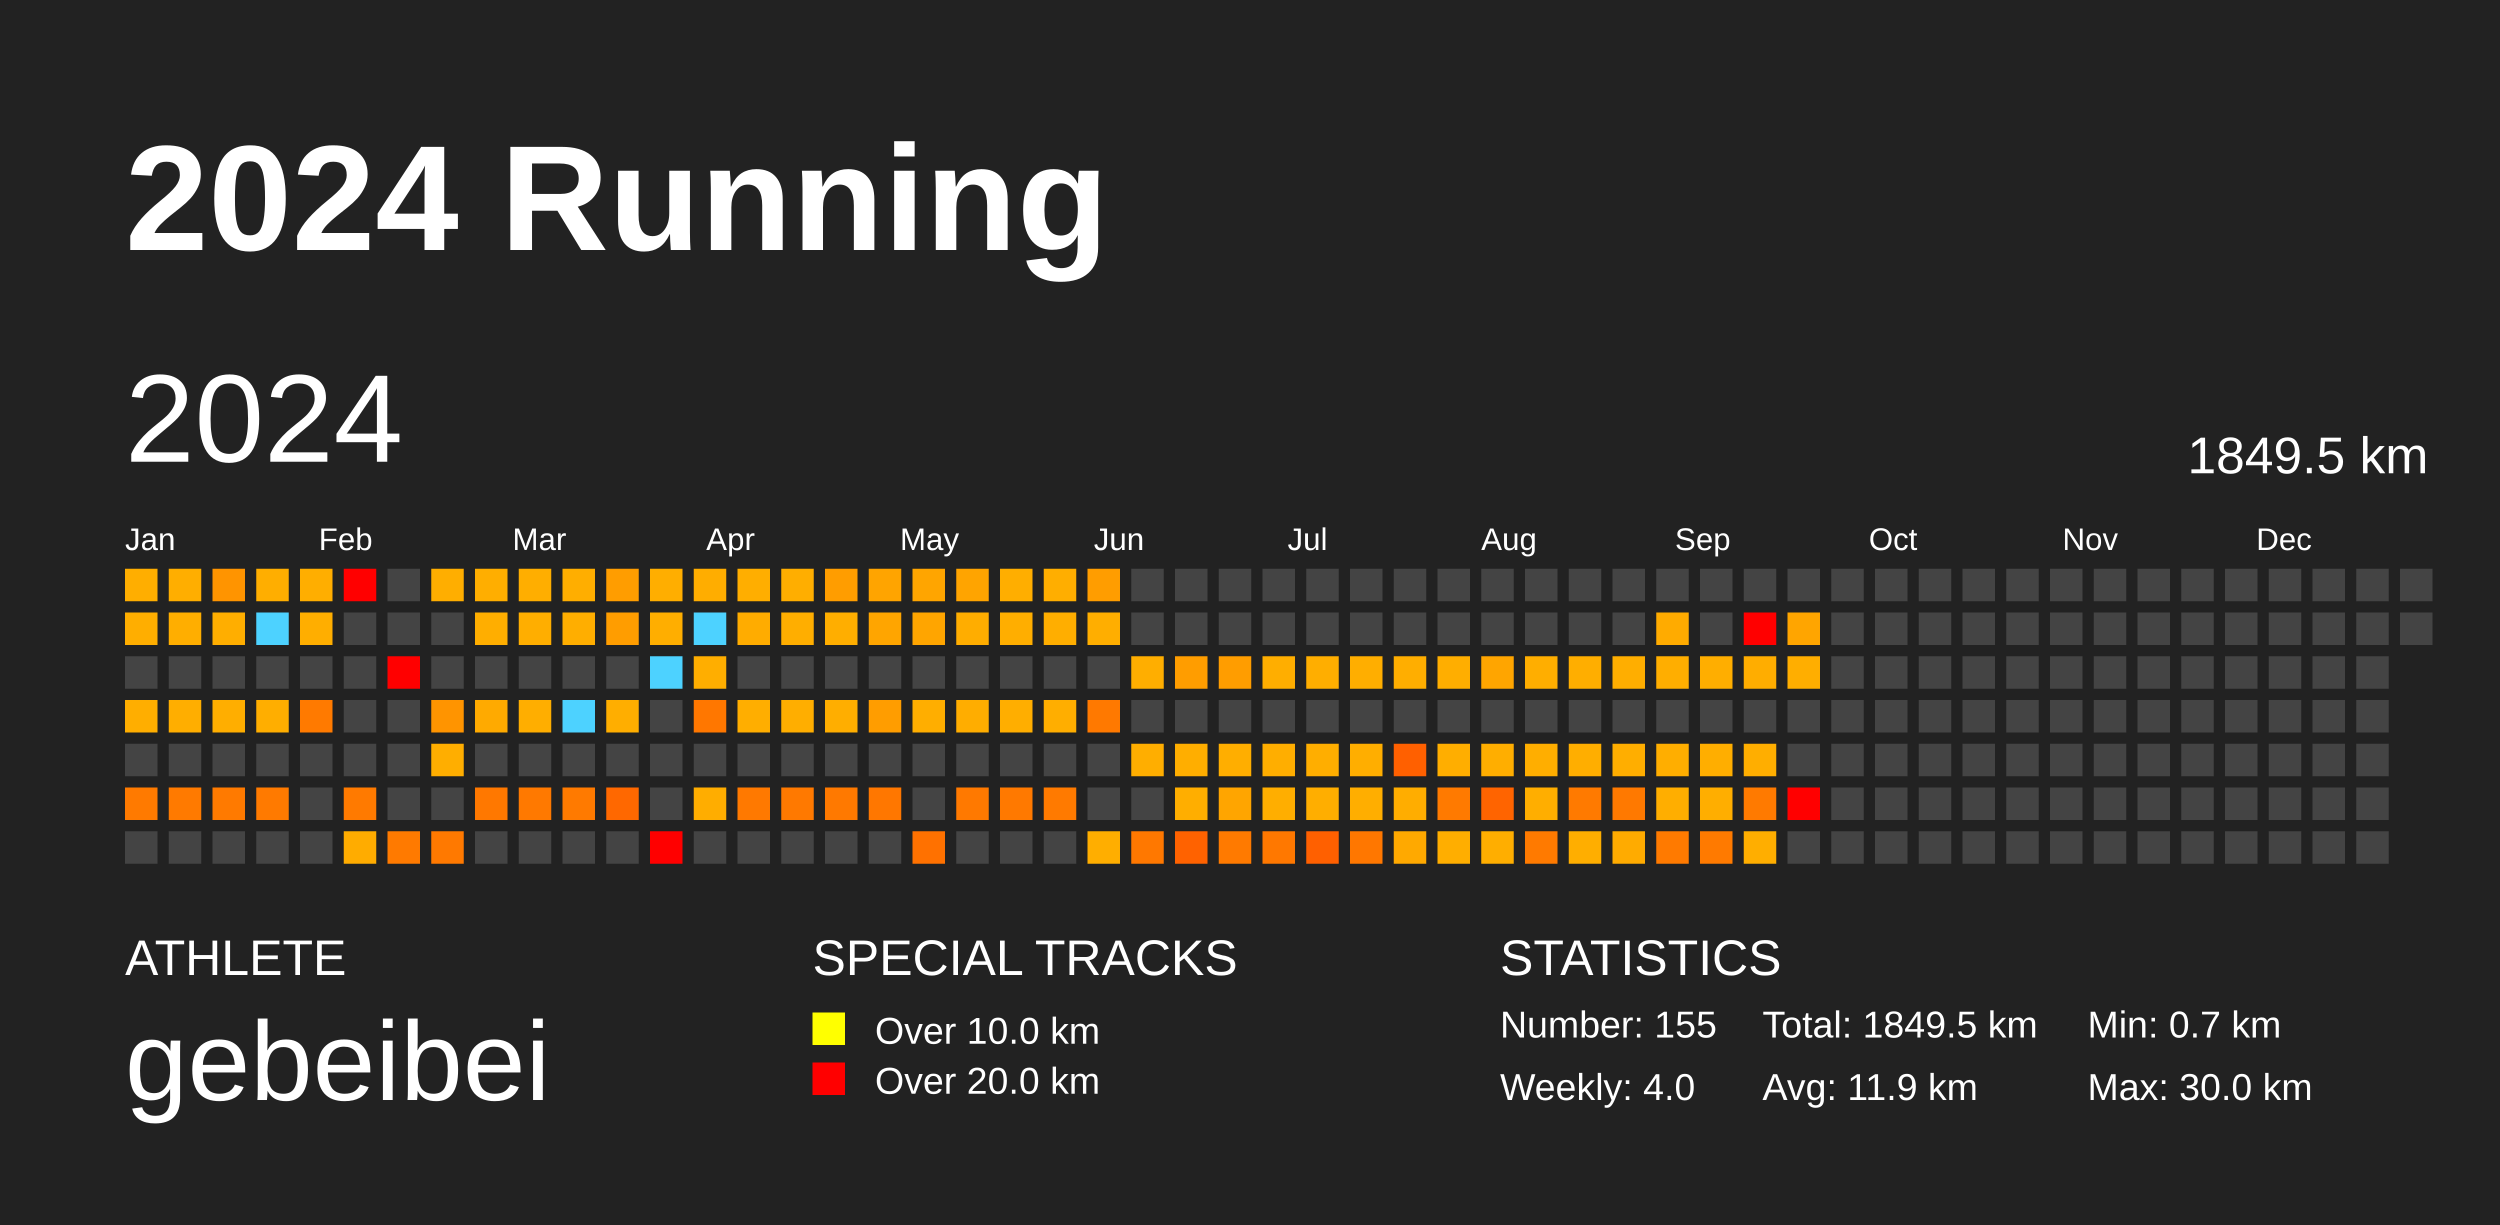
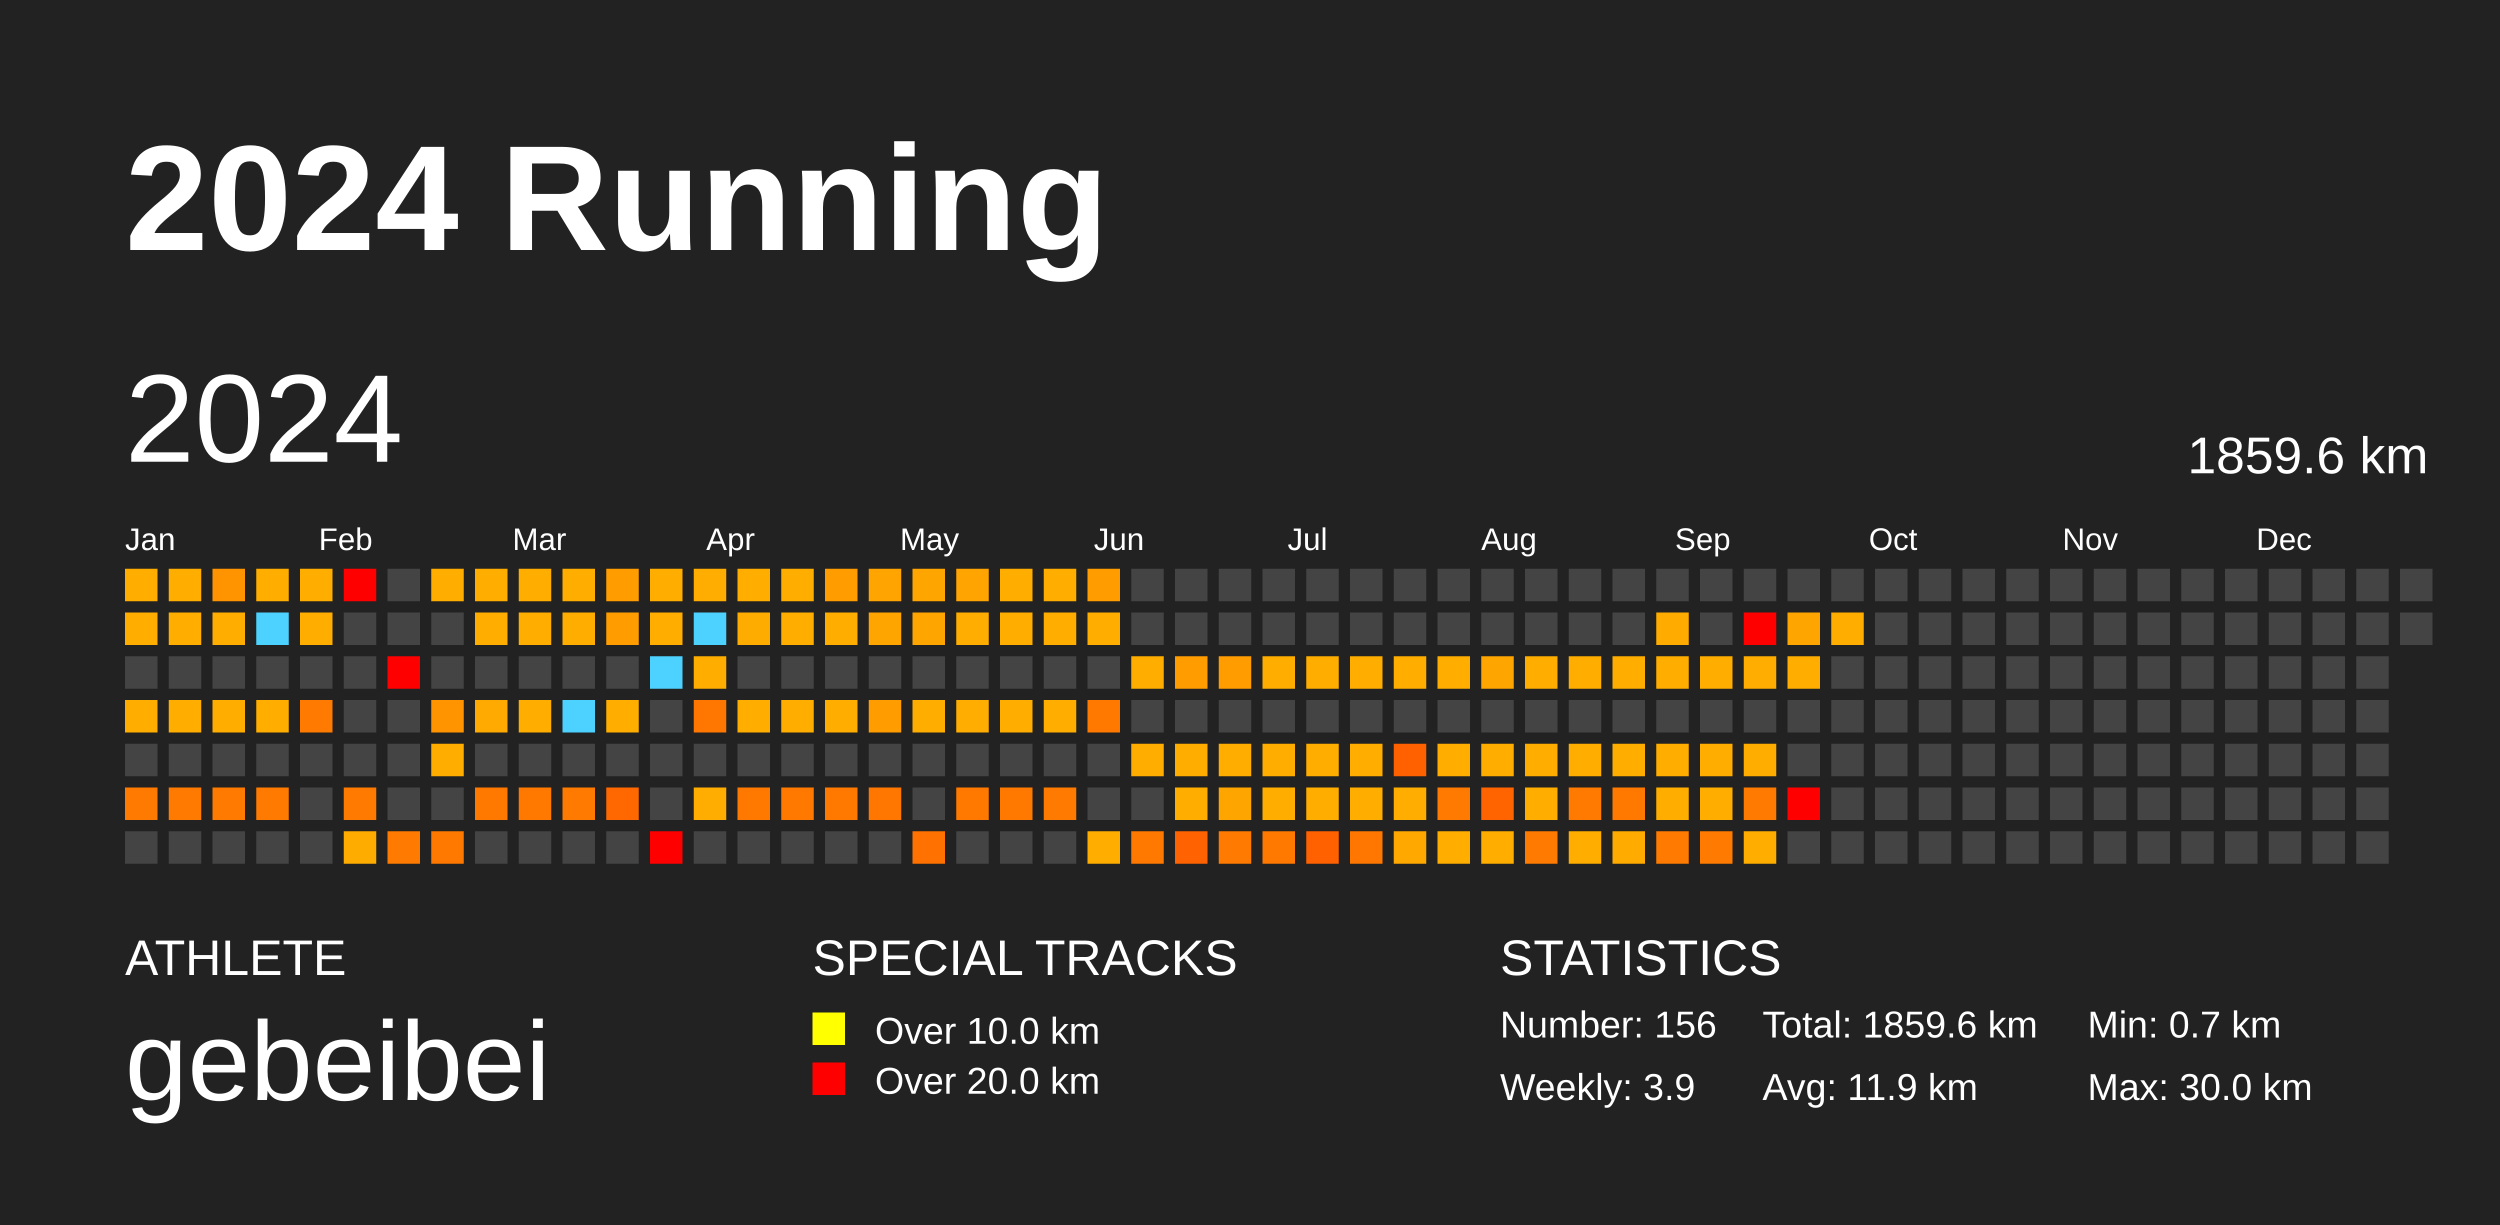
<svg xmlns="http://www.w3.org/2000/svg" baseProfile="full" height="98mm" version="1.1" viewBox="0,0,200,98" width="200mm">
  <defs />
  <rect fill="#222222" height="98" width="200" x="0" y="0" />
  <text fill="#FFFFFF" style="font-size:12px; font-family:Arial; font-weight:bold;" x="10" y="20">2024 Running</text>
  <text fill="#FFFFFF" style="font-size:4px; font-family:Arial" x="10" y="78">ATHLETE</text>
  <text fill="#FFFFFF" style="font-size:9px; font-family:Arial" x="10" y="88">gebeibei</text>
  <text fill="#FFFFFF" style="font-size:4px; font-family:Arial" x="65" y="78">SPECIAL TRACKS</text>
  <rect fill="yellow" height="2.6" width="2.6" x="65" y="81" />
  <text fill="#FFFFFF" style="font-size:3px; font-family:Arial" x="70" y="83.5">Over 10.0 km</text>
  <rect fill="red" height="2.6" width="2.6" x="65" y="85" />
  <text fill="#FFFFFF" style="font-size:3px; font-family:Arial" x="70" y="87.5">Over 20.0 km</text>
  <text fill="#FFFFFF" style="font-size:4px; font-family:Arial" x="120" y="78">STATISTICS</text>
-   <text fill="#FFFFFF" style="font-size:3px; font-family:Arial" x="120" y="83">Number: 155</text>
-   <text fill="#FFFFFF" style="font-size:3px; font-family:Arial" x="120" y="88">Weekly: 4.0</text>
-   <text fill="#FFFFFF" style="font-size:3px; font-family:Arial" x="141" y="83">Total: 1849.5 km</text>
+   <text fill="#FFFFFF" style="font-size:3px; font-family:Arial" x="120" y="83">Number: 156</text>
+   <text fill="#FFFFFF" style="font-size:3px; font-family:Arial" x="120" y="88">Weekly: 3.9</text>
+   <text fill="#FFFFFF" style="font-size:3px; font-family:Arial" x="141" y="83">Total: 1859.6 km</text>
  <text fill="#FFFFFF" style="font-size:3px; font-family:Arial" x="141" y="88">Avg: 11.9 km</text>
  <text fill="#FFFFFF" style="font-size:3px; font-family:Arial" x="167" y="83">Min: 0.7 km</text>
  <text fill="#FFFFFF" style="font-size:3px; font-family:Arial" x="167" y="88">Max: 30.0 km</text>
  <text dominant-baseline="hanging" fill="#FFFFFF" style="font-size:10.0px; font-family:Arial;" x="10" y="30">2024</text>
-   <text dominant-baseline="hanging" fill="#FFFFFF" style="font-size:4.125px; font-family:Arial;" x="175" y="35">1849.5 km</text>
+   <text dominant-baseline="hanging" fill="#FFFFFF" style="font-size:4.125px; font-family:Arial;" x="175" y="35">1859.6 km</text>
  <text fill="#FFFFFF" style="font-size:2.5px; font-family:Arial" x="10.0" y="44">Jan</text>
  <text fill="#FFFFFF" style="font-size:2.5px; font-family:Arial" x="25.5" y="44">Feb</text>
  <text fill="#FFFFFF" style="font-size:2.5px; font-family:Arial" x="41.0" y="44">Mar</text>
  <text fill="#FFFFFF" style="font-size:2.5px; font-family:Arial" x="56.5" y="44">Apr</text>
  <text fill="#FFFFFF" style="font-size:2.5px; font-family:Arial" x="72.0" y="44">May</text>
  <text fill="#FFFFFF" style="font-size:2.5px; font-family:Arial" x="87.5" y="44">Jun</text>
  <text fill="#FFFFFF" style="font-size:2.5px; font-family:Arial" x="103.0" y="44">Jul</text>
  <text fill="#FFFFFF" style="font-size:2.5px; font-family:Arial" x="118.5" y="44">Aug</text>
  <text fill="#FFFFFF" style="font-size:2.5px; font-family:Arial" x="134.0" y="44">Sep</text>
  <text fill="#FFFFFF" style="font-size:2.5px; font-family:Arial" x="149.5" y="44">Oct</text>
  <text fill="#FFFFFF" style="font-size:2.5px; font-family:Arial" x="165.0" y="44">Nov</text>
  <text fill="#FFFFFF" style="font-size:2.5px; font-family:Arial" x="180.5" y="44">Dec</text>
  <rect fill="#ffae00" height="2.6" width="2.6" x="10.0" y="45.5" />
  <rect fill="#ffae00" height="2.6" width="2.6" x="10.0" y="49.0" />
  <rect fill="#444444" height="2.6" width="2.6" x="10.0" y="52.5" />
  <rect fill="#ffae00" height="2.6" width="2.6" x="10.0" y="56.0" />
  <rect fill="#444444" height="2.6" width="2.6" x="10.0" y="59.5" />
  <rect fill="#ff7a00" height="2.6" width="2.6" x="10.0" y="63.0" />
  <rect fill="#444444" height="2.6" width="2.6" x="10.0" y="66.5" />
  <rect fill="#ffae00" height="2.6" width="2.6" x="13.5" y="45.5" />
  <rect fill="#ffae00" height="2.6" width="2.6" x="13.5" y="49.0" />
  <rect fill="#444444" height="2.6" width="2.6" x="13.5" y="52.5" />
  <rect fill="#ffae00" height="2.6" width="2.6" x="13.5" y="56.0" />
  <rect fill="#444444" height="2.6" width="2.6" x="13.5" y="59.5" />
  <rect fill="#ff7a00" height="2.6" width="2.6" x="13.5" y="63.0" />
  <rect fill="#444444" height="2.6" width="2.6" x="13.5" y="66.5" />
  <rect fill="#ff9400" height="2.6" width="2.6" x="17.0" y="45.5" />
  <rect fill="#ffae00" height="2.6" width="2.6" x="17.0" y="49.0" />
  <rect fill="#444444" height="2.6" width="2.6" x="17.0" y="52.5" />
  <rect fill="#ffae00" height="2.6" width="2.6" x="17.0" y="56.0" />
  <rect fill="#444444" height="2.6" width="2.6" x="17.0" y="59.5" />
  <rect fill="#ff7a00" height="2.6" width="2.6" x="17.0" y="63.0" />
  <rect fill="#444444" height="2.6" width="2.6" x="17.0" y="66.5" />
  <rect fill="#ffae00" height="2.6" width="2.6" x="20.5" y="45.5" />
  <rect fill="#4dd2ff" height="2.6" width="2.6" x="20.5" y="49.0" />
  <rect fill="#444444" height="2.6" width="2.6" x="20.5" y="52.5" />
  <rect fill="#ffae00" height="2.6" width="2.6" x="20.5" y="56.0" />
  <rect fill="#444444" height="2.6" width="2.6" x="20.5" y="59.5" />
  <rect fill="#ff7a00" height="2.6" width="2.6" x="20.5" y="63.0" />
  <rect fill="#444444" height="2.6" width="2.6" x="20.5" y="66.5" />
  <rect fill="#ffae00" height="2.6" width="2.6" x="24.0" y="45.5" />
  <rect fill="#ffae00" height="2.6" width="2.6" x="24.0" y="49.0" />
  <rect fill="#444444" height="2.6" width="2.6" x="24.0" y="52.5" />
  <rect fill="#ff7a00" height="2.6" width="2.6" x="24.0" y="56.0" />
  <rect fill="#444444" height="2.6" width="2.6" x="24.0" y="59.5" />
  <rect fill="#444444" height="2.6" width="2.6" x="24.0" y="63.0" />
  <rect fill="#444444" height="2.6" width="2.6" x="24.0" y="66.5" />
  <rect fill="red" height="2.6" width="2.6" x="27.5" y="45.5" />
  <rect fill="#444444" height="2.6" width="2.6" x="27.5" y="49.0" />
  <rect fill="#444444" height="2.6" width="2.6" x="27.5" y="52.5" />
  <rect fill="#444444" height="2.6" width="2.6" x="27.5" y="56.0" />
  <rect fill="#444444" height="2.6" width="2.6" x="27.5" y="59.5" />
  <rect fill="#ff7a00" height="2.6" width="2.6" x="27.5" y="63.0" />
  <rect fill="#ffac00" height="2.6" width="2.6" x="27.5" y="66.5" />
  <rect fill="#444444" height="2.6" width="2.6" x="31.0" y="45.5" />
  <rect fill="#444444" height="2.6" width="2.6" x="31.0" y="49.0" />
  <rect fill="red" height="2.6" width="2.6" x="31.0" y="52.5" />
  <rect fill="#444444" height="2.6" width="2.6" x="31.0" y="56.0" />
  <rect fill="#444444" height="2.6" width="2.6" x="31.0" y="59.5" />
  <rect fill="#444444" height="2.6" width="2.6" x="31.0" y="63.0" />
  <rect fill="#ff7a00" height="2.6" width="2.6" x="31.0" y="66.5" />
  <rect fill="#ffae00" height="2.6" width="2.6" x="34.5" y="45.5" />
  <rect fill="#444444" height="2.6" width="2.6" x="34.5" y="49.0" />
  <rect fill="#444444" height="2.6" width="2.6" x="34.5" y="52.5" />
  <rect fill="#ff9400" height="2.6" width="2.6" x="34.5" y="56.0" />
  <rect fill="#ffae00" height="2.6" width="2.6" x="34.5" y="59.5" />
  <rect fill="#444444" height="2.6" width="2.6" x="34.5" y="63.0" />
  <rect fill="#ff7900" height="2.6" width="2.6" x="34.5" y="66.5" />
  <rect fill="#ffae00" height="2.6" width="2.6" x="38.0" y="45.5" />
  <rect fill="#ffae00" height="2.6" width="2.6" x="38.0" y="49.0" />
  <rect fill="#444444" height="2.6" width="2.6" x="38.0" y="52.5" />
  <rect fill="#ffaa00" height="2.6" width="2.6" x="38.0" y="56.0" />
  <rect fill="#444444" height="2.6" width="2.6" x="38.0" y="59.5" />
  <rect fill="#ff7800" height="2.6" width="2.6" x="38.0" y="63.0" />
  <rect fill="#444444" height="2.6" width="2.6" x="38.0" y="66.5" />
  <rect fill="#ffae00" height="2.6" width="2.6" x="41.5" y="45.5" />
  <rect fill="#ffae00" height="2.6" width="2.6" x="41.5" y="49.0" />
  <rect fill="#444444" height="2.6" width="2.6" x="41.5" y="52.5" />
  <rect fill="#ffae00" height="2.6" width="2.6" x="41.5" y="56.0" />
  <rect fill="#444444" height="2.6" width="2.6" x="41.5" y="59.5" />
  <rect fill="#ff7900" height="2.6" width="2.6" x="41.5" y="63.0" />
  <rect fill="#444444" height="2.6" width="2.6" x="41.5" y="66.5" />
  <rect fill="#ffae00" height="2.6" width="2.6" x="45.0" y="45.5" />
  <rect fill="#ffae00" height="2.6" width="2.6" x="45.0" y="49.0" />
  <rect fill="#444444" height="2.6" width="2.6" x="45.0" y="52.5" />
  <rect fill="#4dd2ff" height="2.6" width="2.6" x="45.0" y="56.0" />
  <rect fill="#444444" height="2.6" width="2.6" x="45.0" y="59.5" />
  <rect fill="#ff7a00" height="2.6" width="2.6" x="45.0" y="63.0" />
  <rect fill="#444444" height="2.6" width="2.6" x="45.0" y="66.5" />
  <rect fill="#ff9d00" height="2.6" width="2.6" x="48.5" y="45.5" />
  <rect fill="#ff9d00" height="2.6" width="2.6" x="48.5" y="49.0" />
  <rect fill="#444444" height="2.6" width="2.6" x="48.5" y="52.5" />
  <rect fill="#ffae00" height="2.6" width="2.6" x="48.5" y="56.0" />
  <rect fill="#444444" height="2.6" width="2.6" x="48.5" y="59.5" />
  <rect fill="#ff6800" height="2.6" width="2.6" x="48.5" y="63.0" />
  <rect fill="#444444" height="2.6" width="2.6" x="48.5" y="66.5" />
  <rect fill="#ffae00" height="2.6" width="2.6" x="52.0" y="45.5" />
  <rect fill="#ffae00" height="2.6" width="2.6" x="52.0" y="49.0" />
  <rect fill="#4dd2ff" height="2.6" width="2.6" x="52.0" y="52.5" />
  <rect fill="#444444" height="2.6" width="2.6" x="52.0" y="56.0" />
  <rect fill="#444444" height="2.6" width="2.6" x="52.0" y="59.5" />
  <rect fill="#444444" height="2.6" width="2.6" x="52.0" y="63.0" />
  <rect fill="red" height="2.6" width="2.6" x="52.0" y="66.5" />
  <rect fill="#ffad00" height="2.6" width="2.6" x="55.5" y="45.5" />
  <rect fill="#4dd2ff" height="2.6" width="2.6" x="55.5" y="49.0" />
  <rect fill="#ffae00" height="2.6" width="2.6" x="55.5" y="52.5" />
  <rect fill="#ff7700" height="2.6" width="2.6" x="55.5" y="56.0" />
  <rect fill="#444444" height="2.6" width="2.6" x="55.5" y="59.5" />
  <rect fill="#ffad00" height="2.6" width="2.6" x="55.5" y="63.0" />
  <rect fill="#444444" height="2.6" width="2.6" x="55.5" y="66.5" />
  <rect fill="#ffae00" height="2.6" width="2.6" x="59.0" y="45.5" />
  <rect fill="#ffac00" height="2.6" width="2.6" x="59.0" y="49.0" />
  <rect fill="#444444" height="2.6" width="2.6" x="59.0" y="52.5" />
  <rect fill="#ffae00" height="2.6" width="2.6" x="59.0" y="56.0" />
  <rect fill="#444444" height="2.6" width="2.6" x="59.0" y="59.5" />
  <rect fill="#ff7900" height="2.6" width="2.6" x="59.0" y="63.0" />
  <rect fill="#444444" height="2.6" width="2.6" x="59.0" y="66.5" />
  <rect fill="#ffae00" height="2.6" width="2.6" x="62.5" y="45.5" />
  <rect fill="#ffae00" height="2.6" width="2.6" x="62.5" y="49.0" />
  <rect fill="#444444" height="2.6" width="2.6" x="62.5" y="52.5" />
  <rect fill="#ffae00" height="2.6" width="2.6" x="62.5" y="56.0" />
  <rect fill="#444444" height="2.6" width="2.6" x="62.5" y="59.5" />
  <rect fill="#ff7900" height="2.6" width="2.6" x="62.5" y="63.0" />
  <rect fill="#444444" height="2.6" width="2.6" x="62.5" y="66.5" />
  <rect fill="#ff9d00" height="2.6" width="2.6" x="66.0" y="45.5" />
  <rect fill="#ffae00" height="2.6" width="2.6" x="66.0" y="49.0" />
  <rect fill="#444444" height="2.6" width="2.6" x="66.0" y="52.5" />
  <rect fill="#ffae00" height="2.6" width="2.6" x="66.0" y="56.0" />
  <rect fill="#444444" height="2.6" width="2.6" x="66.0" y="59.5" />
  <rect fill="#ff7900" height="2.6" width="2.6" x="66.0" y="63.0" />
  <rect fill="#444444" height="2.6" width="2.6" x="66.0" y="66.5" />
  <rect fill="#ffa400" height="2.6" width="2.6" x="69.5" y="45.5" />
  <rect fill="#ffa500" height="2.6" width="2.6" x="69.5" y="49.0" />
  <rect fill="#444444" height="2.6" width="2.6" x="69.5" y="52.5" />
  <rect fill="#ff9d00" height="2.6" width="2.6" x="69.5" y="56.0" />
  <rect fill="#444444" height="2.6" width="2.6" x="69.5" y="59.5" />
  <rect fill="#ff7700" height="2.6" width="2.6" x="69.5" y="63.0" />
  <rect fill="#444444" height="2.6" width="2.6" x="69.5" y="66.5" />
  <rect fill="#ffa500" height="2.6" width="2.6" x="73.0" y="45.5" />
  <rect fill="#ffa500" height="2.6" width="2.6" x="73.0" y="49.0" />
  <rect fill="#444444" height="2.6" width="2.6" x="73.0" y="52.5" />
  <rect fill="#ffae00" height="2.6" width="2.6" x="73.0" y="56.0" />
  <rect fill="#444444" height="2.6" width="2.6" x="73.0" y="59.5" />
  <rect fill="#444444" height="2.6" width="2.6" x="73.0" y="63.0" />
  <rect fill="#ff7100" height="2.6" width="2.6" x="73.0" y="66.5" />
  <rect fill="#ffa400" height="2.6" width="2.6" x="76.5" y="45.5" />
  <rect fill="#ffad00" height="2.6" width="2.6" x="76.5" y="49.0" />
  <rect fill="#444444" height="2.6" width="2.6" x="76.5" y="52.5" />
  <rect fill="#ffad00" height="2.6" width="2.6" x="76.5" y="56.0" />
  <rect fill="#444444" height="2.6" width="2.6" x="76.5" y="59.5" />
  <rect fill="#ff7900" height="2.6" width="2.6" x="76.5" y="63.0" />
  <rect fill="#444444" height="2.6" width="2.6" x="76.5" y="66.5" />
  <rect fill="#ffae00" height="2.6" width="2.6" x="80.0" y="45.5" />
  <rect fill="#ffae00" height="2.6" width="2.6" x="80.0" y="49.0" />
  <rect fill="#444444" height="2.6" width="2.6" x="80.0" y="52.5" />
  <rect fill="#ffae00" height="2.6" width="2.6" x="80.0" y="56.0" />
  <rect fill="#444444" height="2.6" width="2.6" x="80.0" y="59.5" />
  <rect fill="#ff7900" height="2.6" width="2.6" x="80.0" y="63.0" />
  <rect fill="#444444" height="2.6" width="2.6" x="80.0" y="66.5" />
  <rect fill="#ffae00" height="2.6" width="2.6" x="83.5" y="45.5" />
  <rect fill="#ffae00" height="2.6" width="2.6" x="83.5" y="49.0" />
  <rect fill="#444444" height="2.6" width="2.6" x="83.5" y="52.5" />
  <rect fill="#ffae00" height="2.6" width="2.6" x="83.5" y="56.0" />
  <rect fill="#444444" height="2.6" width="2.6" x="83.5" y="59.5" />
  <rect fill="#ff7a00" height="2.6" width="2.6" x="83.5" y="63.0" />
  <rect fill="#444444" height="2.6" width="2.6" x="83.5" y="66.5" />
  <rect fill="#ff9d00" height="2.6" width="2.6" x="87.0" y="45.5" />
  <rect fill="#ffae00" height="2.6" width="2.6" x="87.0" y="49.0" />
  <rect fill="#444444" height="2.6" width="2.6" x="87.0" y="52.5" />
  <rect fill="#ff7900" height="2.6" width="2.6" x="87.0" y="56.0" />
  <rect fill="#444444" height="2.6" width="2.6" x="87.0" y="59.5" />
  <rect fill="#444444" height="2.6" width="2.6" x="87.0" y="63.0" />
  <rect fill="#ffae00" height="2.6" width="2.6" x="87.0" y="66.5" />
  <rect fill="#444444" height="2.6" width="2.6" x="90.5" y="45.5" />
  <rect fill="#444444" height="2.6" width="2.6" x="90.5" y="49.0" />
  <rect fill="#ffae00" height="2.6" width="2.6" x="90.5" y="52.5" />
  <rect fill="#444444" height="2.6" width="2.6" x="90.5" y="56.0" />
  <rect fill="#ffae00" height="2.6" width="2.6" x="90.5" y="59.5" />
  <rect fill="#444444" height="2.6" width="2.6" x="90.5" y="63.0" />
  <rect fill="#ff7800" height="2.6" width="2.6" x="90.5" y="66.5" />
  <rect fill="#444444" height="2.6" width="2.6" x="94.0" y="45.5" />
  <rect fill="#444444" height="2.6" width="2.6" x="94.0" y="49.0" />
  <rect fill="#ff9d00" height="2.6" width="2.6" x="94.0" y="52.5" />
  <rect fill="#444444" height="2.6" width="2.6" x="94.0" y="56.0" />
  <rect fill="#ffae00" height="2.6" width="2.6" x="94.0" y="59.5" />
  <rect fill="#ffae00" height="2.6" width="2.6" x="94.0" y="63.0" />
  <rect fill="#ff6200" height="2.6" width="2.6" x="94.0" y="66.5" />
  <rect fill="#444444" height="2.6" width="2.6" x="97.5" y="45.5" />
  <rect fill="#444444" height="2.6" width="2.6" x="97.5" y="49.0" />
  <rect fill="#ff9d00" height="2.6" width="2.6" x="97.5" y="52.5" />
  <rect fill="#444444" height="2.6" width="2.6" x="97.5" y="56.0" />
  <rect fill="#ffae00" height="2.6" width="2.6" x="97.5" y="59.5" />
  <rect fill="#ffa500" height="2.6" width="2.6" x="97.5" y="63.0" />
  <rect fill="#ff7a00" height="2.6" width="2.6" x="97.5" y="66.5" />
  <rect fill="#444444" height="2.6" width="2.6" x="101.0" y="45.5" />
  <rect fill="#444444" height="2.6" width="2.6" x="101.0" y="49.0" />
  <rect fill="#ffae00" height="2.6" width="2.6" x="101.0" y="52.5" />
  <rect fill="#444444" height="2.6" width="2.6" x="101.0" y="56.0" />
  <rect fill="#ffae00" height="2.6" width="2.6" x="101.0" y="59.5" />
  <rect fill="#ffae00" height="2.6" width="2.6" x="101.0" y="63.0" />
  <rect fill="#ff7800" height="2.6" width="2.6" x="101.0" y="66.5" />
  <rect fill="#444444" height="2.6" width="2.6" x="104.5" y="45.5" />
  <rect fill="#444444" height="2.6" width="2.6" x="104.5" y="49.0" />
  <rect fill="#ffae00" height="2.6" width="2.6" x="104.5" y="52.5" />
  <rect fill="#444444" height="2.6" width="2.6" x="104.5" y="56.0" />
  <rect fill="#ffae00" height="2.6" width="2.6" x="104.5" y="59.5" />
  <rect fill="#ffae00" height="2.6" width="2.6" x="104.5" y="63.0" />
  <rect fill="#ff6000" height="2.6" width="2.6" x="104.5" y="66.5" />
  <rect fill="#444444" height="2.6" width="2.6" x="108.0" y="45.5" />
  <rect fill="#444444" height="2.6" width="2.6" x="108.0" y="49.0" />
  <rect fill="#ffae00" height="2.6" width="2.6" x="108.0" y="52.5" />
  <rect fill="#444444" height="2.6" width="2.6" x="108.0" y="56.0" />
  <rect fill="#ffae00" height="2.6" width="2.6" x="108.0" y="59.5" />
  <rect fill="#ffae00" height="2.6" width="2.6" x="108.0" y="63.0" />
  <rect fill="#ff7700" height="2.6" width="2.6" x="108.0" y="66.5" />
  <rect fill="#444444" height="2.6" width="2.6" x="111.5" y="45.5" />
  <rect fill="#444444" height="2.6" width="2.6" x="111.5" y="49.0" />
  <rect fill="#ffae00" height="2.6" width="2.6" x="111.5" y="52.5" />
  <rect fill="#444444" height="2.6" width="2.6" x="111.5" y="56.0" />
  <rect fill="#ff6000" height="2.6" width="2.6" x="111.5" y="59.5" />
  <rect fill="#ffad00" height="2.6" width="2.6" x="111.5" y="63.0" />
  <rect fill="#ffa900" height="2.6" width="2.6" x="111.5" y="66.5" />
  <rect fill="#444444" height="2.6" width="2.6" x="115.0" y="45.5" />
  <rect fill="#444444" height="2.6" width="2.6" x="115.0" y="49.0" />
  <rect fill="#ffae00" height="2.6" width="2.6" x="115.0" y="52.5" />
  <rect fill="#444444" height="2.6" width="2.6" x="115.0" y="56.0" />
  <rect fill="#ffae00" height="2.6" width="2.6" x="115.0" y="59.5" />
  <rect fill="#ff7a00" height="2.6" width="2.6" x="115.0" y="63.0" />
  <rect fill="#ffae00" height="2.6" width="2.6" x="115.0" y="66.5" />
  <rect fill="#444444" height="2.6" width="2.6" x="118.5" y="45.5" />
  <rect fill="#444444" height="2.6" width="2.6" x="118.5" y="49.0" />
  <rect fill="#ffa500" height="2.6" width="2.6" x="118.5" y="52.5" />
  <rect fill="#444444" height="2.6" width="2.6" x="118.5" y="56.0" />
  <rect fill="#ffae00" height="2.6" width="2.6" x="118.5" y="59.5" />
  <rect fill="#ff6400" height="2.6" width="2.6" x="118.5" y="63.0" />
  <rect fill="#ffae00" height="2.6" width="2.6" x="118.5" y="66.5" />
  <rect fill="#444444" height="2.6" width="2.6" x="122.0" y="45.5" />
  <rect fill="#444444" height="2.6" width="2.6" x="122.0" y="49.0" />
  <rect fill="#ffae00" height="2.6" width="2.6" x="122.0" y="52.5" />
  <rect fill="#444444" height="2.6" width="2.6" x="122.0" y="56.0" />
  <rect fill="#ffae00" height="2.6" width="2.6" x="122.0" y="59.5" />
  <rect fill="#ffae00" height="2.6" width="2.6" x="122.0" y="63.0" />
  <rect fill="#ff7a00" height="2.6" width="2.6" x="122.0" y="66.5" />
  <rect fill="#444444" height="2.6" width="2.6" x="125.5" y="45.5" />
  <rect fill="#444444" height="2.6" width="2.6" x="125.5" y="49.0" />
  <rect fill="#ffae00" height="2.6" width="2.6" x="125.5" y="52.5" />
  <rect fill="#444444" height="2.6" width="2.6" x="125.5" y="56.0" />
  <rect fill="#ffae00" height="2.6" width="2.6" x="125.5" y="59.5" />
  <rect fill="#ff7a00" height="2.6" width="2.6" x="125.5" y="63.0" />
  <rect fill="#ffae00" height="2.6" width="2.6" x="125.5" y="66.5" />
  <rect fill="#444444" height="2.6" width="2.6" x="129.0" y="45.5" />
  <rect fill="#444444" height="2.6" width="2.6" x="129.0" y="49.0" />
  <rect fill="#ffae00" height="2.6" width="2.6" x="129.0" y="52.5" />
  <rect fill="#444444" height="2.6" width="2.6" x="129.0" y="56.0" />
  <rect fill="#ffae00" height="2.6" width="2.6" x="129.0" y="59.5" />
  <rect fill="#ff7900" height="2.6" width="2.6" x="129.0" y="63.0" />
  <rect fill="#ffab00" height="2.6" width="2.6" x="129.0" y="66.5" />
  <rect fill="#444444" height="2.6" width="2.6" x="132.5" y="45.5" />
  <rect fill="#ffab00" height="2.6" width="2.6" x="132.5" y="49.0" />
  <rect fill="#ffae00" height="2.6" width="2.6" x="132.5" y="52.5" />
  <rect fill="#444444" height="2.6" width="2.6" x="132.5" y="56.0" />
  <rect fill="#ffae00" height="2.6" width="2.6" x="132.5" y="59.5" />
  <rect fill="#ffae00" height="2.6" width="2.6" x="132.5" y="63.0" />
  <rect fill="#ff7a00" height="2.6" width="2.6" x="132.5" y="66.5" />
  <rect fill="#444444" height="2.6" width="2.6" x="136.0" y="45.5" />
  <rect fill="#444444" height="2.6" width="2.6" x="136.0" y="49.0" />
  <rect fill="#ffae00" height="2.6" width="2.6" x="136.0" y="52.5" />
  <rect fill="#444444" height="2.6" width="2.6" x="136.0" y="56.0" />
  <rect fill="#ffae00" height="2.6" width="2.6" x="136.0" y="59.5" />
  <rect fill="#ffae00" height="2.6" width="2.6" x="136.0" y="63.0" />
  <rect fill="#ff7a00" height="2.6" width="2.6" x="136.0" y="66.5" />
  <rect fill="#444444" height="2.6" width="2.6" x="139.5" y="45.5" />
  <rect fill="red" height="2.6" width="2.6" x="139.5" y="49.0" />
  <rect fill="#ffad00" height="2.6" width="2.6" x="139.5" y="52.5" />
  <rect fill="#444444" height="2.6" width="2.6" x="139.5" y="56.0" />
  <rect fill="#ffae00" height="2.6" width="2.6" x="139.5" y="59.5" />
  <rect fill="#ff7a00" height="2.6" width="2.6" x="139.5" y="63.0" />
  <rect fill="#ffae00" height="2.6" width="2.6" x="139.5" y="66.5" />
  <rect fill="#444444" height="2.6" width="2.6" x="143.0" y="45.5" />
  <rect fill="#ffa500" height="2.6" width="2.6" x="143.0" y="49.0" />
  <rect fill="#ffae00" height="2.6" width="2.6" x="143.0" y="52.5" />
  <rect fill="#444444" height="2.6" width="2.6" x="143.0" y="56.0" />
  <rect fill="#444444" height="2.6" width="2.6" x="143.0" y="59.5" />
  <rect fill="red" height="2.6" width="2.6" x="143.0" y="63.0" />
  <rect fill="#444444" height="2.6" width="2.6" x="143.0" y="66.5" />
  <rect fill="#444444" height="2.6" width="2.6" x="146.5" y="45.5" />
-   <rect fill="#444444" height="2.6" width="2.6" x="146.5" y="49.0" />
+   <rect fill="#ffae00" height="2.6" width="2.6" x="146.5" y="49.0" />
  <rect fill="#444444" height="2.6" width="2.6" x="146.5" y="52.5" />
  <rect fill="#444444" height="2.6" width="2.6" x="146.5" y="56.0" />
  <rect fill="#444444" height="2.6" width="2.6" x="146.5" y="59.5" />
  <rect fill="#444444" height="2.6" width="2.6" x="146.5" y="63.0" />
  <rect fill="#444444" height="2.6" width="2.6" x="146.5" y="66.5" />
  <rect fill="#444444" height="2.6" width="2.6" x="150.0" y="45.5" />
  <rect fill="#444444" height="2.6" width="2.6" x="150.0" y="49.0" />
  <rect fill="#444444" height="2.6" width="2.6" x="150.0" y="52.5" />
  <rect fill="#444444" height="2.6" width="2.6" x="150.0" y="56.0" />
  <rect fill="#444444" height="2.6" width="2.6" x="150.0" y="59.5" />
  <rect fill="#444444" height="2.6" width="2.6" x="150.0" y="63.0" />
  <rect fill="#444444" height="2.6" width="2.6" x="150.0" y="66.5" />
  <rect fill="#444444" height="2.6" width="2.6" x="153.5" y="45.5" />
  <rect fill="#444444" height="2.6" width="2.6" x="153.5" y="49.0" />
  <rect fill="#444444" height="2.6" width="2.6" x="153.5" y="52.5" />
  <rect fill="#444444" height="2.6" width="2.6" x="153.5" y="56.0" />
  <rect fill="#444444" height="2.6" width="2.6" x="153.5" y="59.5" />
  <rect fill="#444444" height="2.6" width="2.6" x="153.5" y="63.0" />
  <rect fill="#444444" height="2.6" width="2.6" x="153.5" y="66.5" />
  <rect fill="#444444" height="2.6" width="2.6" x="157.0" y="45.5" />
  <rect fill="#444444" height="2.6" width="2.6" x="157.0" y="49.0" />
  <rect fill="#444444" height="2.6" width="2.6" x="157.0" y="52.5" />
  <rect fill="#444444" height="2.6" width="2.6" x="157.0" y="56.0" />
  <rect fill="#444444" height="2.6" width="2.6" x="157.0" y="59.5" />
  <rect fill="#444444" height="2.6" width="2.6" x="157.0" y="63.0" />
  <rect fill="#444444" height="2.6" width="2.6" x="157.0" y="66.5" />
  <rect fill="#444444" height="2.6" width="2.6" x="160.5" y="45.5" />
  <rect fill="#444444" height="2.6" width="2.6" x="160.5" y="49.0" />
  <rect fill="#444444" height="2.6" width="2.6" x="160.5" y="52.5" />
  <rect fill="#444444" height="2.6" width="2.6" x="160.5" y="56.0" />
  <rect fill="#444444" height="2.6" width="2.6" x="160.5" y="59.5" />
  <rect fill="#444444" height="2.6" width="2.6" x="160.5" y="63.0" />
  <rect fill="#444444" height="2.6" width="2.6" x="160.5" y="66.5" />
  <rect fill="#444444" height="2.6" width="2.6" x="164.0" y="45.5" />
  <rect fill="#444444" height="2.6" width="2.6" x="164.0" y="49.0" />
  <rect fill="#444444" height="2.6" width="2.6" x="164.0" y="52.5" />
  <rect fill="#444444" height="2.6" width="2.6" x="164.0" y="56.0" />
  <rect fill="#444444" height="2.6" width="2.6" x="164.0" y="59.5" />
  <rect fill="#444444" height="2.6" width="2.6" x="164.0" y="63.0" />
  <rect fill="#444444" height="2.6" width="2.6" x="164.0" y="66.5" />
  <rect fill="#444444" height="2.6" width="2.6" x="167.5" y="45.5" />
  <rect fill="#444444" height="2.6" width="2.6" x="167.5" y="49.0" />
  <rect fill="#444444" height="2.6" width="2.6" x="167.5" y="52.5" />
  <rect fill="#444444" height="2.6" width="2.6" x="167.5" y="56.0" />
  <rect fill="#444444" height="2.6" width="2.6" x="167.5" y="59.5" />
  <rect fill="#444444" height="2.6" width="2.6" x="167.5" y="63.0" />
  <rect fill="#444444" height="2.6" width="2.6" x="167.5" y="66.5" />
  <rect fill="#444444" height="2.6" width="2.6" x="171.0" y="45.5" />
  <rect fill="#444444" height="2.6" width="2.6" x="171.0" y="49.0" />
  <rect fill="#444444" height="2.6" width="2.6" x="171.0" y="52.5" />
  <rect fill="#444444" height="2.6" width="2.6" x="171.0" y="56.0" />
  <rect fill="#444444" height="2.6" width="2.6" x="171.0" y="59.5" />
  <rect fill="#444444" height="2.6" width="2.6" x="171.0" y="63.0" />
  <rect fill="#444444" height="2.6" width="2.6" x="171.0" y="66.5" />
  <rect fill="#444444" height="2.6" width="2.6" x="174.5" y="45.5" />
  <rect fill="#444444" height="2.6" width="2.6" x="174.5" y="49.0" />
  <rect fill="#444444" height="2.6" width="2.6" x="174.5" y="52.5" />
  <rect fill="#444444" height="2.6" width="2.6" x="174.5" y="56.0" />
  <rect fill="#444444" height="2.6" width="2.6" x="174.5" y="59.5" />
  <rect fill="#444444" height="2.6" width="2.6" x="174.5" y="63.0" />
  <rect fill="#444444" height="2.6" width="2.6" x="174.5" y="66.5" />
  <rect fill="#444444" height="2.6" width="2.6" x="178.0" y="45.5" />
  <rect fill="#444444" height="2.6" width="2.6" x="178.0" y="49.0" />
  <rect fill="#444444" height="2.6" width="2.6" x="178.0" y="52.5" />
  <rect fill="#444444" height="2.6" width="2.6" x="178.0" y="56.0" />
  <rect fill="#444444" height="2.6" width="2.6" x="178.0" y="59.5" />
  <rect fill="#444444" height="2.6" width="2.6" x="178.0" y="63.0" />
  <rect fill="#444444" height="2.6" width="2.6" x="178.0" y="66.5" />
  <rect fill="#444444" height="2.6" width="2.6" x="181.5" y="45.5" />
  <rect fill="#444444" height="2.6" width="2.6" x="181.5" y="49.0" />
  <rect fill="#444444" height="2.6" width="2.6" x="181.5" y="52.5" />
  <rect fill="#444444" height="2.6" width="2.6" x="181.5" y="56.0" />
  <rect fill="#444444" height="2.6" width="2.6" x="181.5" y="59.5" />
  <rect fill="#444444" height="2.6" width="2.6" x="181.5" y="63.0" />
  <rect fill="#444444" height="2.6" width="2.6" x="181.5" y="66.5" />
  <rect fill="#444444" height="2.6" width="2.6" x="185.0" y="45.5" />
  <rect fill="#444444" height="2.6" width="2.6" x="185.0" y="49.0" />
  <rect fill="#444444" height="2.6" width="2.6" x="185.0" y="52.5" />
  <rect fill="#444444" height="2.6" width="2.6" x="185.0" y="56.0" />
  <rect fill="#444444" height="2.6" width="2.6" x="185.0" y="59.5" />
  <rect fill="#444444" height="2.6" width="2.6" x="185.0" y="63.0" />
  <rect fill="#444444" height="2.6" width="2.6" x="185.0" y="66.5" />
  <rect fill="#444444" height="2.6" width="2.6" x="188.5" y="45.5" />
  <rect fill="#444444" height="2.6" width="2.6" x="188.5" y="49.0" />
  <rect fill="#444444" height="2.6" width="2.6" x="188.5" y="52.5" />
  <rect fill="#444444" height="2.6" width="2.6" x="188.5" y="56.0" />
  <rect fill="#444444" height="2.6" width="2.6" x="188.5" y="59.5" />
  <rect fill="#444444" height="2.6" width="2.6" x="188.5" y="63.0" />
  <rect fill="#444444" height="2.6" width="2.6" x="188.5" y="66.5" />
  <rect fill="#444444" height="2.6" width="2.6" x="192.0" y="45.5" />
  <rect fill="#444444" height="2.6" width="2.6" x="192.0" y="49.0" />
</svg>
